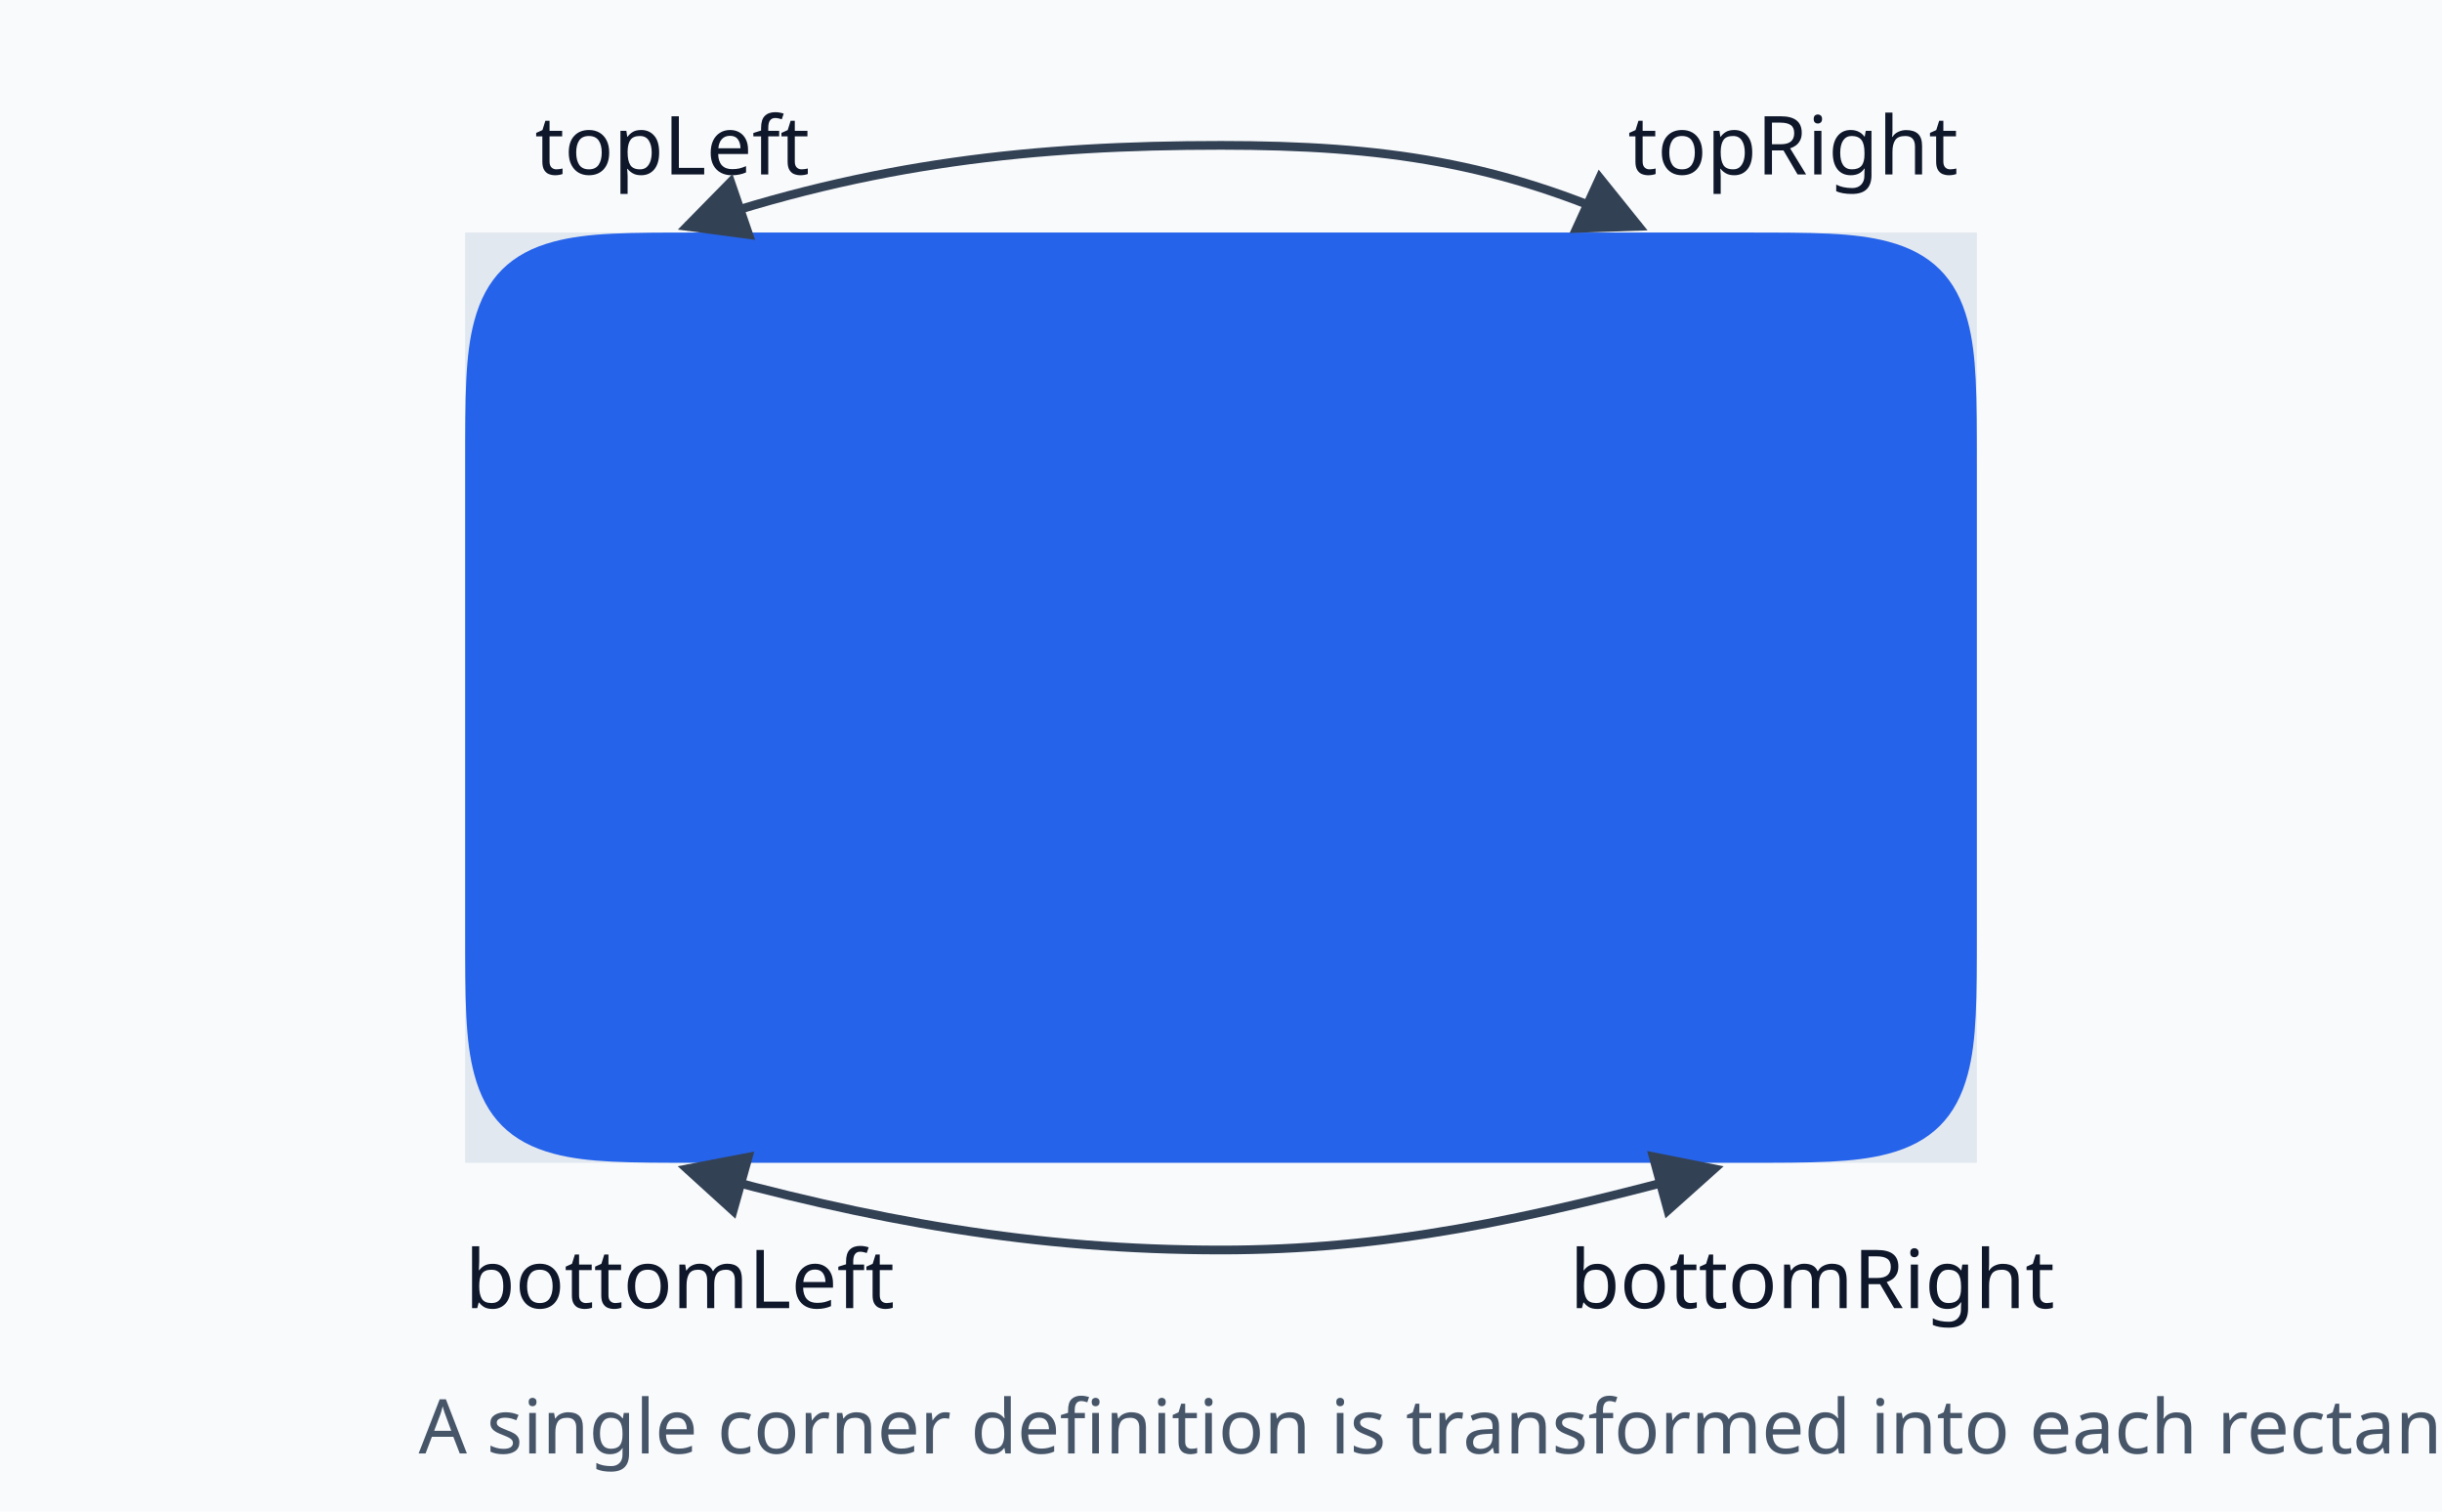
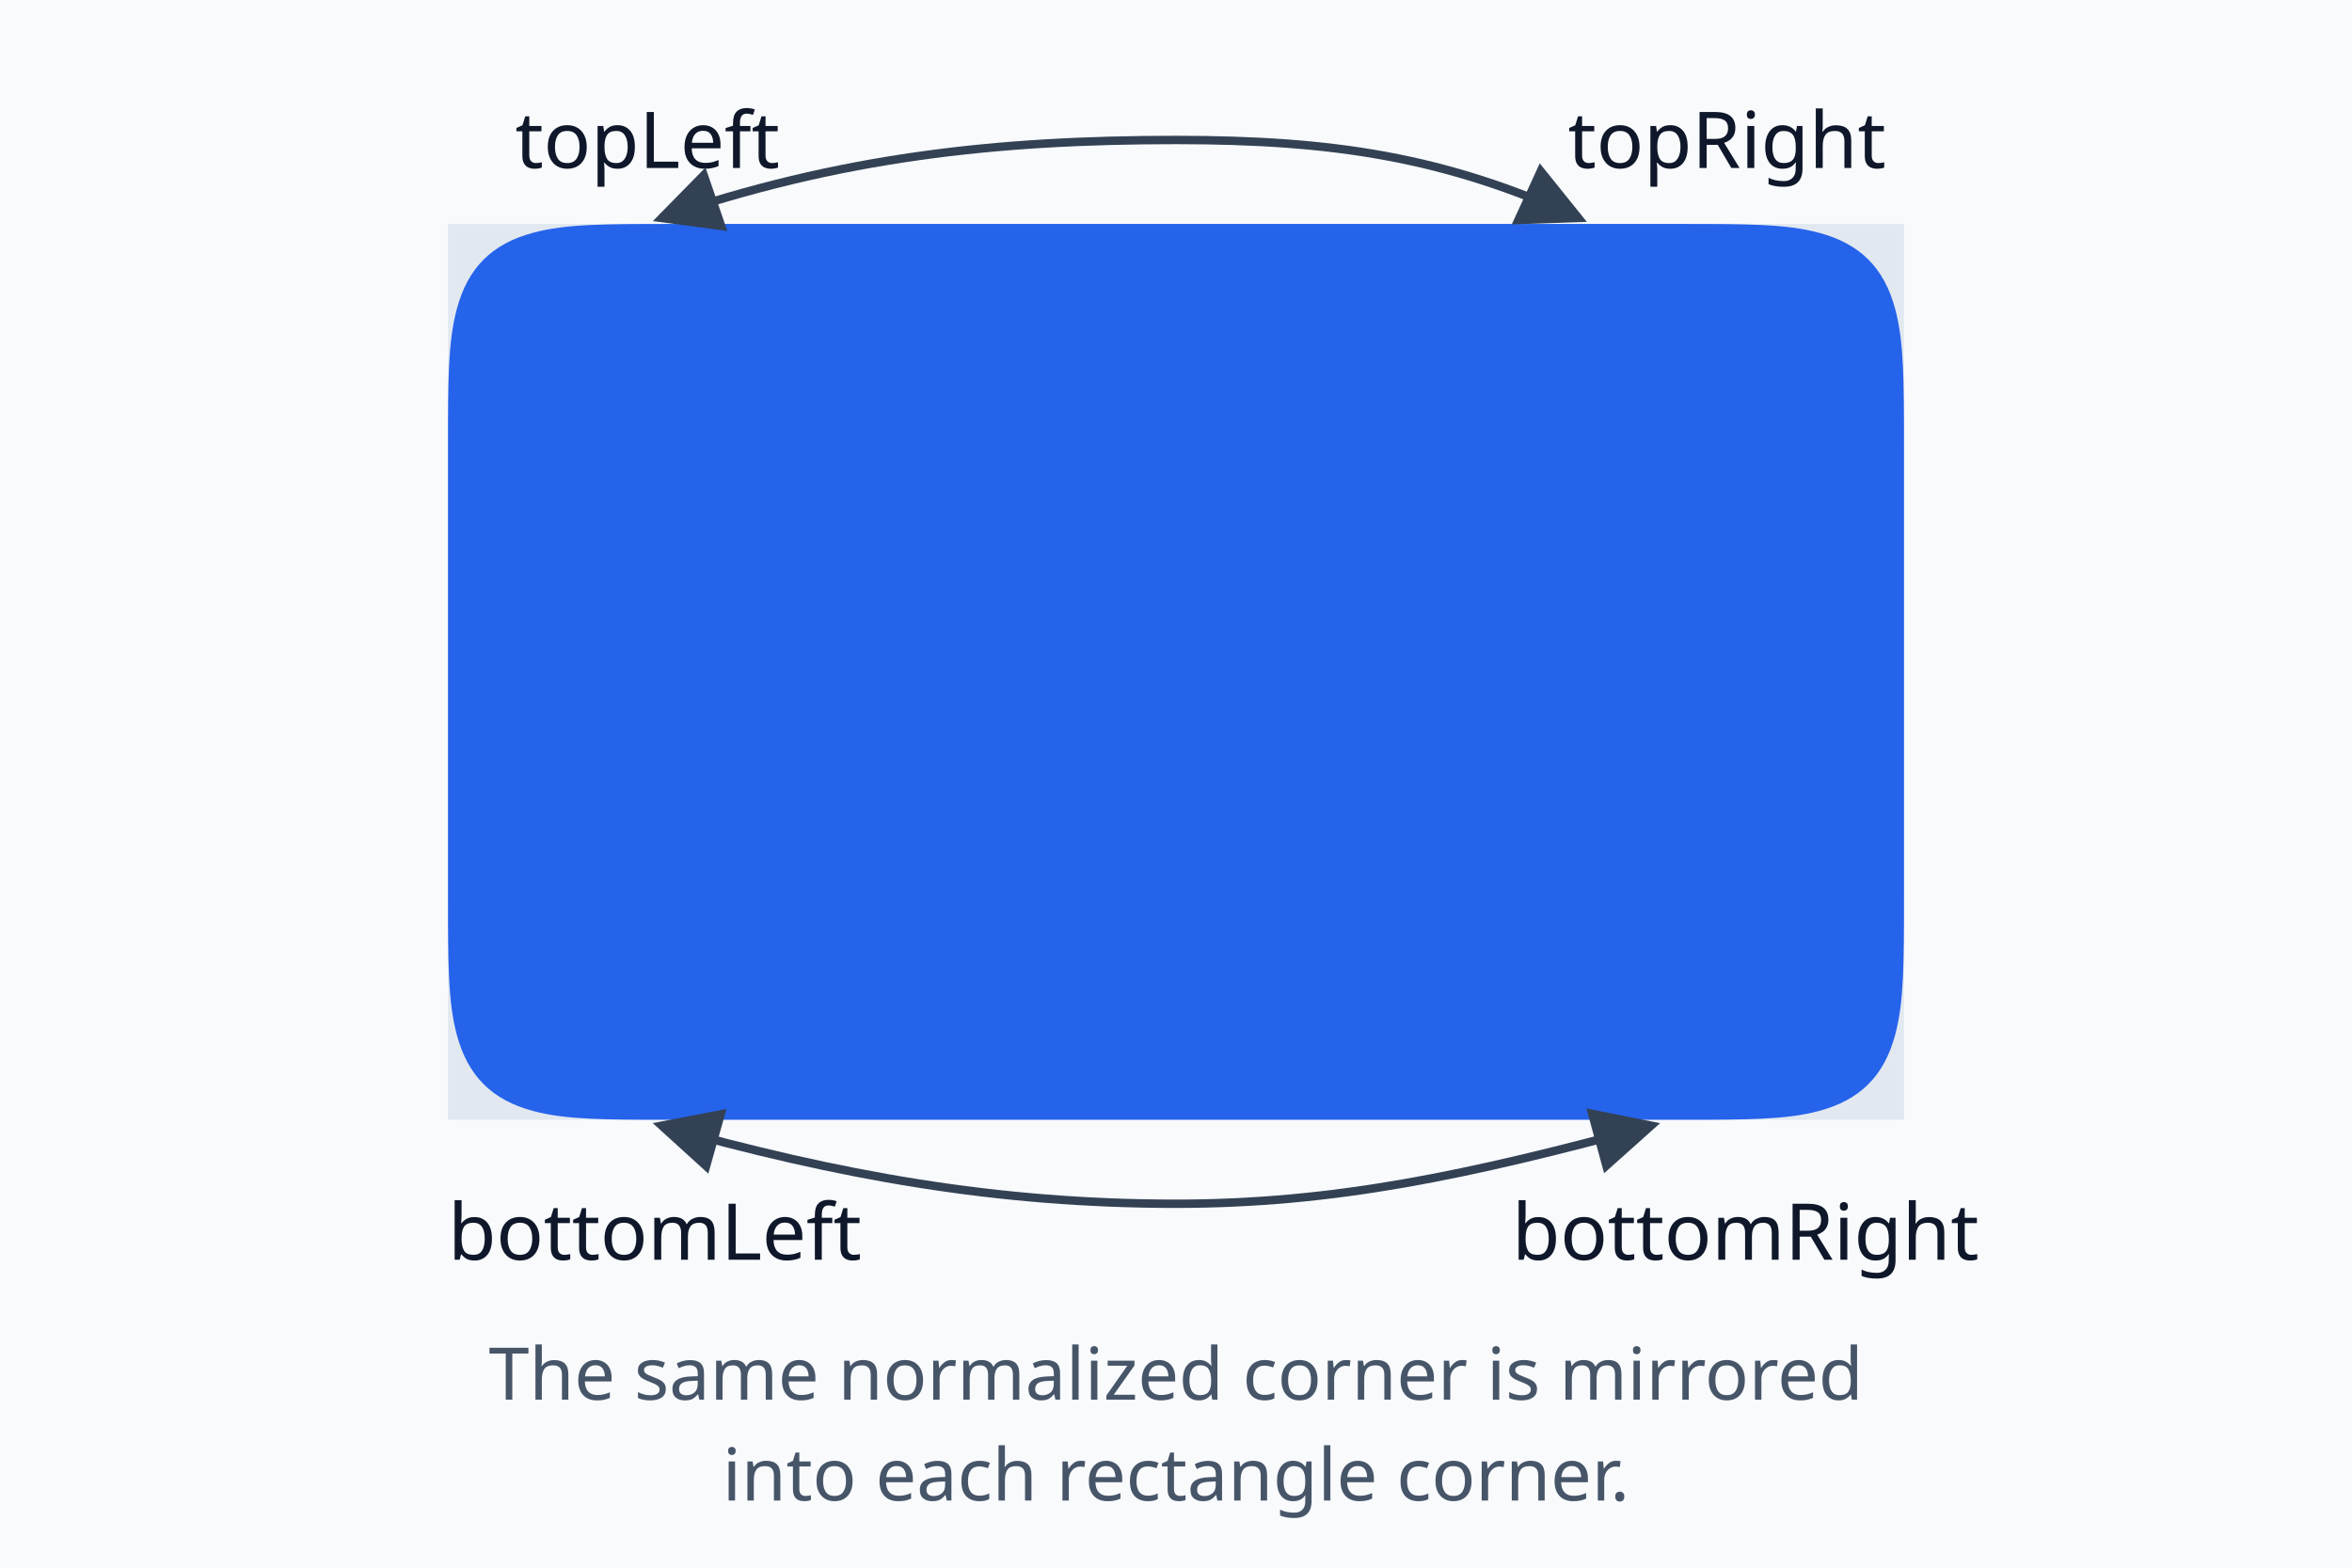
- <svg xmlns="http://www.w3.org/2000/svg" viewBox="0 0 420 260" role="img" aria-labelledby="title desc">
-   <rect width="420" height="260" fill="#f8fafc" />
+ <svg xmlns="http://www.w3.org/2000/svg" viewBox="0 0 420 280" role="img" aria-labelledby="title desc">
+   <rect width="420" height="280" fill="#f8fafc" />
  <rect x="80" y="40" width="260" height="160" rx="0" fill="#e2e8f0" />
  <path d="M 120 40 L 300 40 C 312 40 318.92 40 324.76 41.56 C 332.16 43.52 336.48 47.84 338.44 55.24 C 340 61.08 340 68 340 80 L 340 160 C 340 172 340 178.92 338.44 184.76 C 336.48 192.16 332.16 196.48 324.76 198.44 C 318.92 200 312 200 300 200 L 120 200 C 108 200 101.08 200 95.24 198.44 C 87.84 196.48 83.52 192.16 81.56 184.76 C 80 178.92 80 172 80 160 L 80 80 C 80 68 80 61.08 81.56 55.24 C 83.52 47.84 87.84 43.52 95.24 41.56 C 101.08 40 108 40 120 40 Z" fill="#2563eb" />
  <g font-family="system-ui, sans-serif" font-size="14" fill="#0f172a">
    <text x="92" y="30">topLeft</text>
    <text x="280" y="30">topRight</text>
    <text x="270" y="225">bottomRight</text>
    <text x="80" y="225">bottomLeft</text>
  </g>
  <g fill="none" stroke="#334155" stroke-width="1.5" marker-end="url(#arrow)">
    <path d="M 210 25 C 238 25 258 28 282 39" />
    <path d="M 210 25 C 178 25 150 28 118 39" />
    <path d="M 210 215 C 238 215 262 210 295 201" />
    <path d="M 210 215 C 178 215 150 210 118 201" />
  </g>
  <defs>
    <marker id="arrow" markerWidth="8" markerHeight="8" refX="7" refY="4" orient="auto">
      <path d="M 0 0 L 8 4 L 0 8 Z" fill="#334155" />
    </marker>
  </defs>
-   <text x="72" y="250" fill="#475569" font-family="system-ui, sans-serif" font-size="13">A single corner definition is transformed into each rectangle corner.</text>
+   <g font-family="system-ui, sans-serif" text-anchor="middle">
+     <text x="210" y="250" fill="#475569" font-size="13">The same normalized corner is mirrored</text>
+     <text x="210" y="268" fill="#475569" font-size="13">into each rectangle corner.</text>
+   </g>
</svg>
